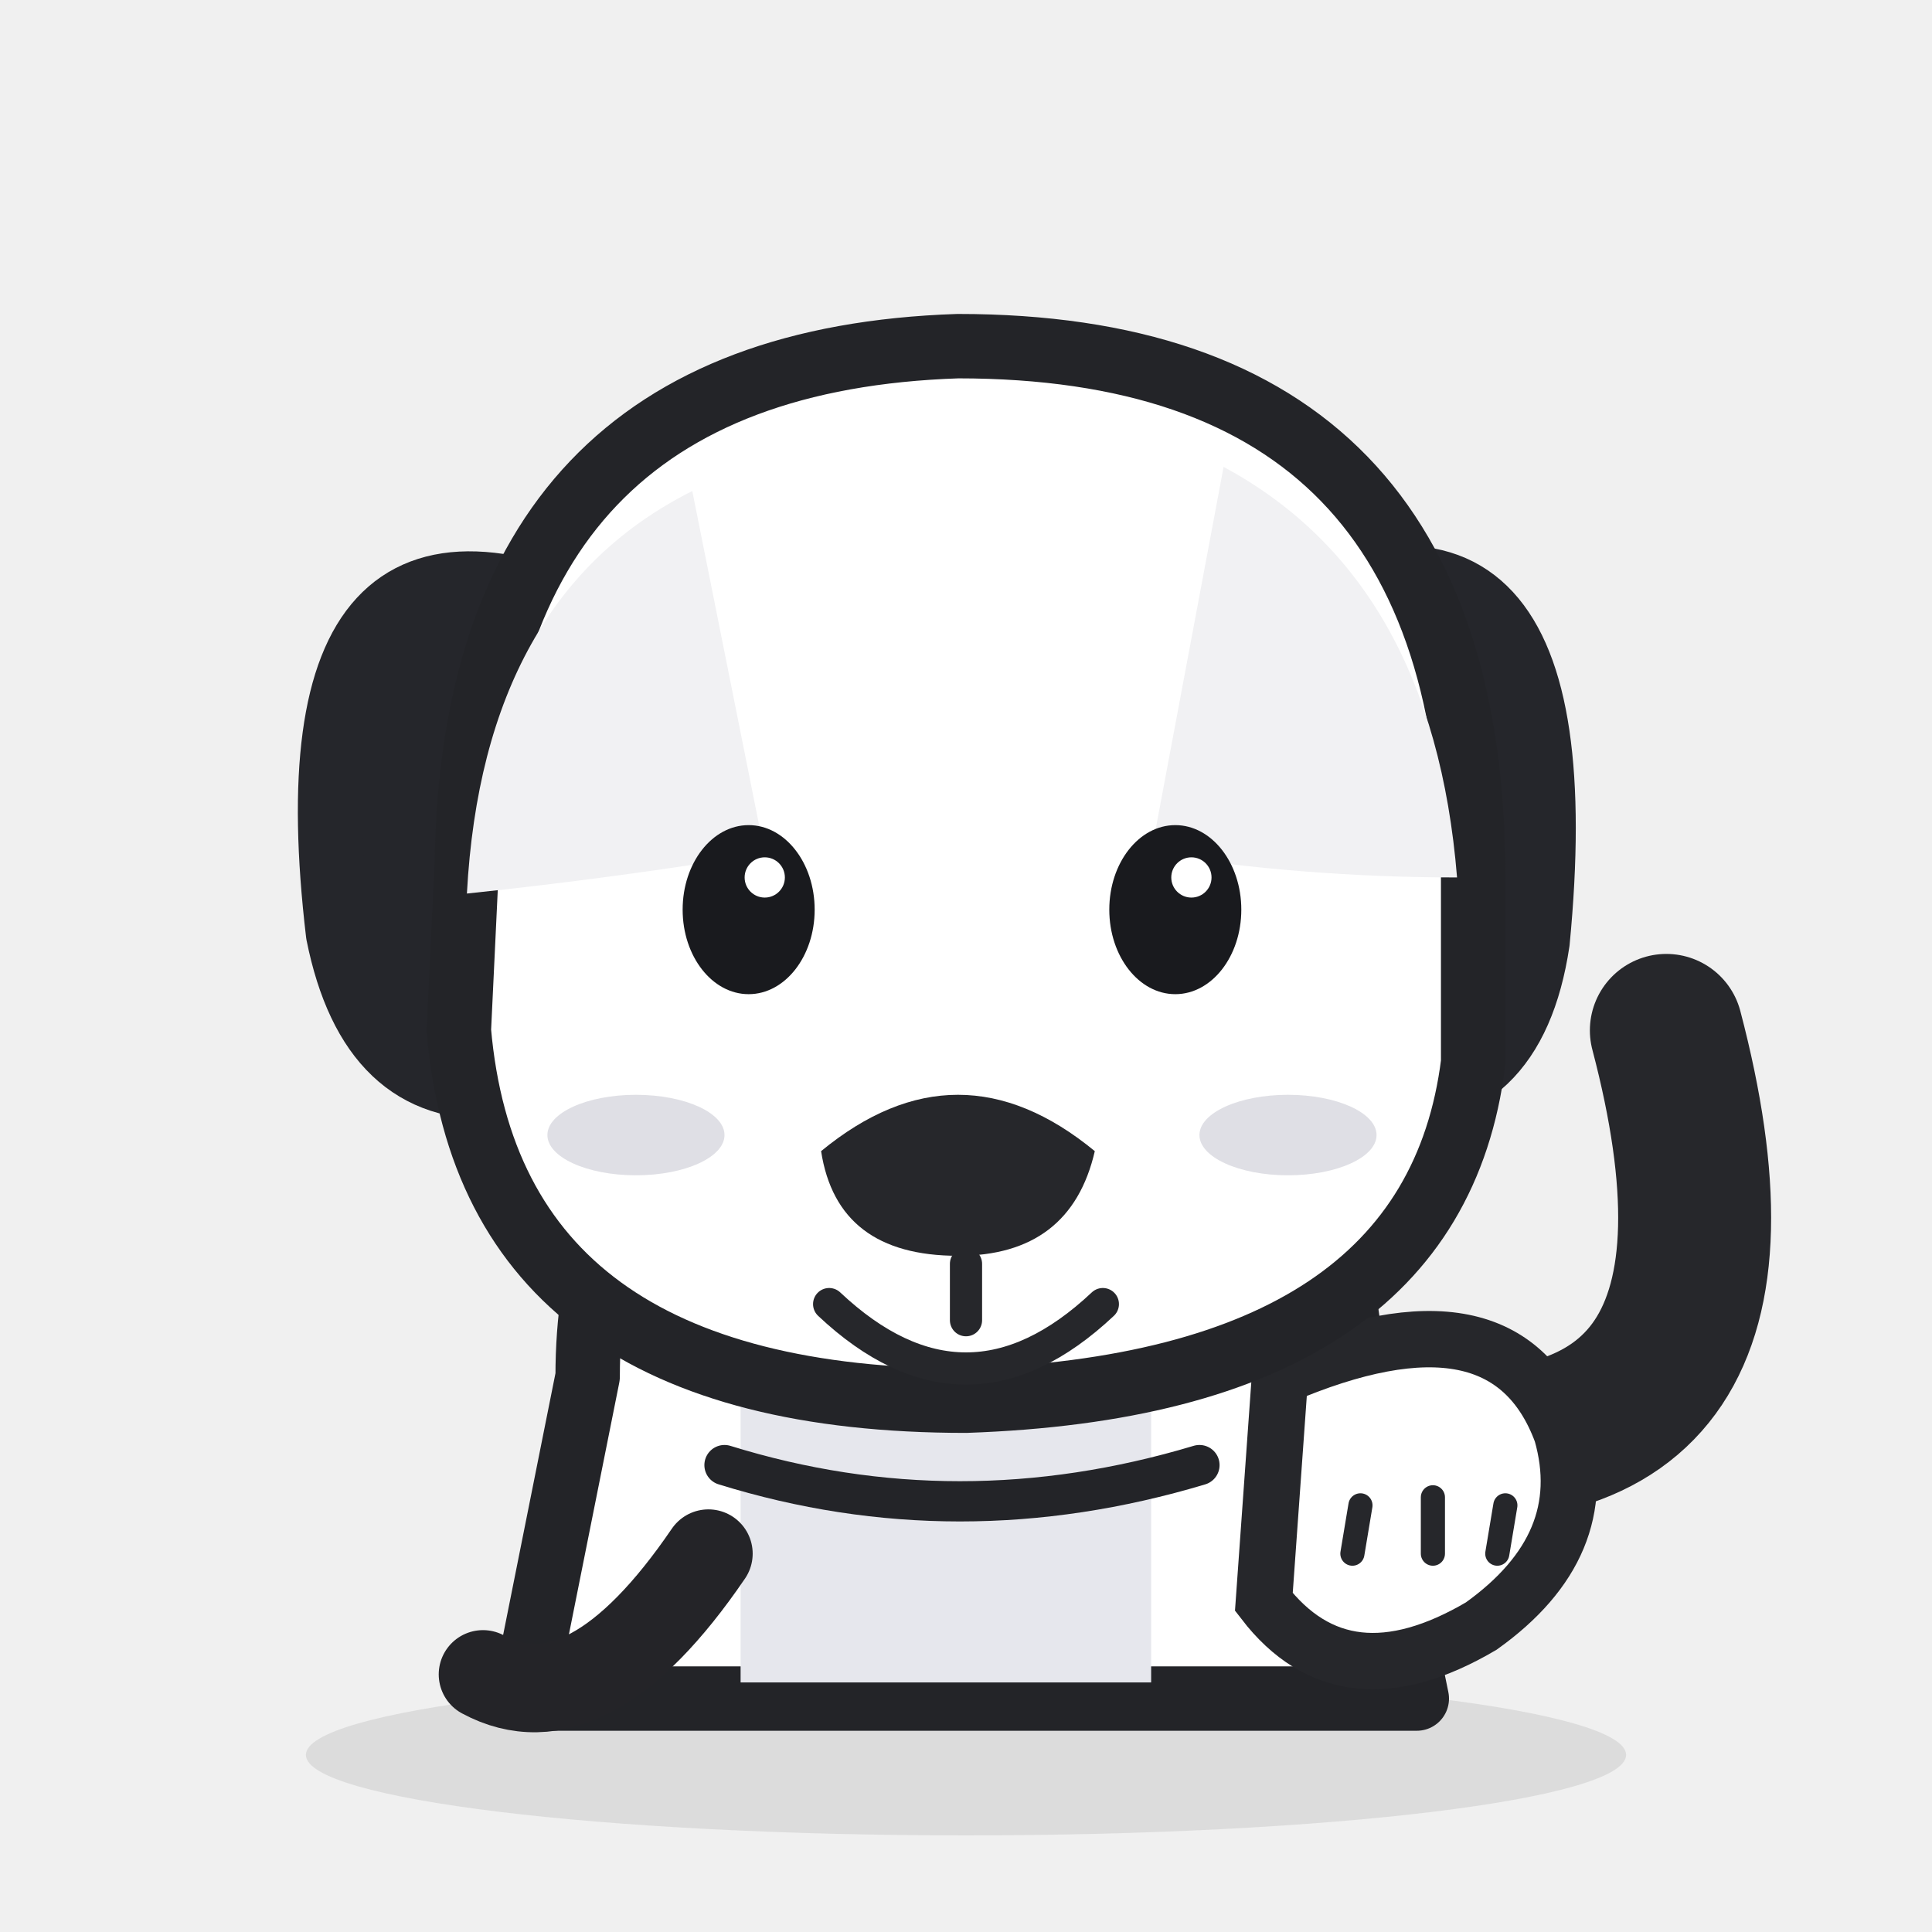
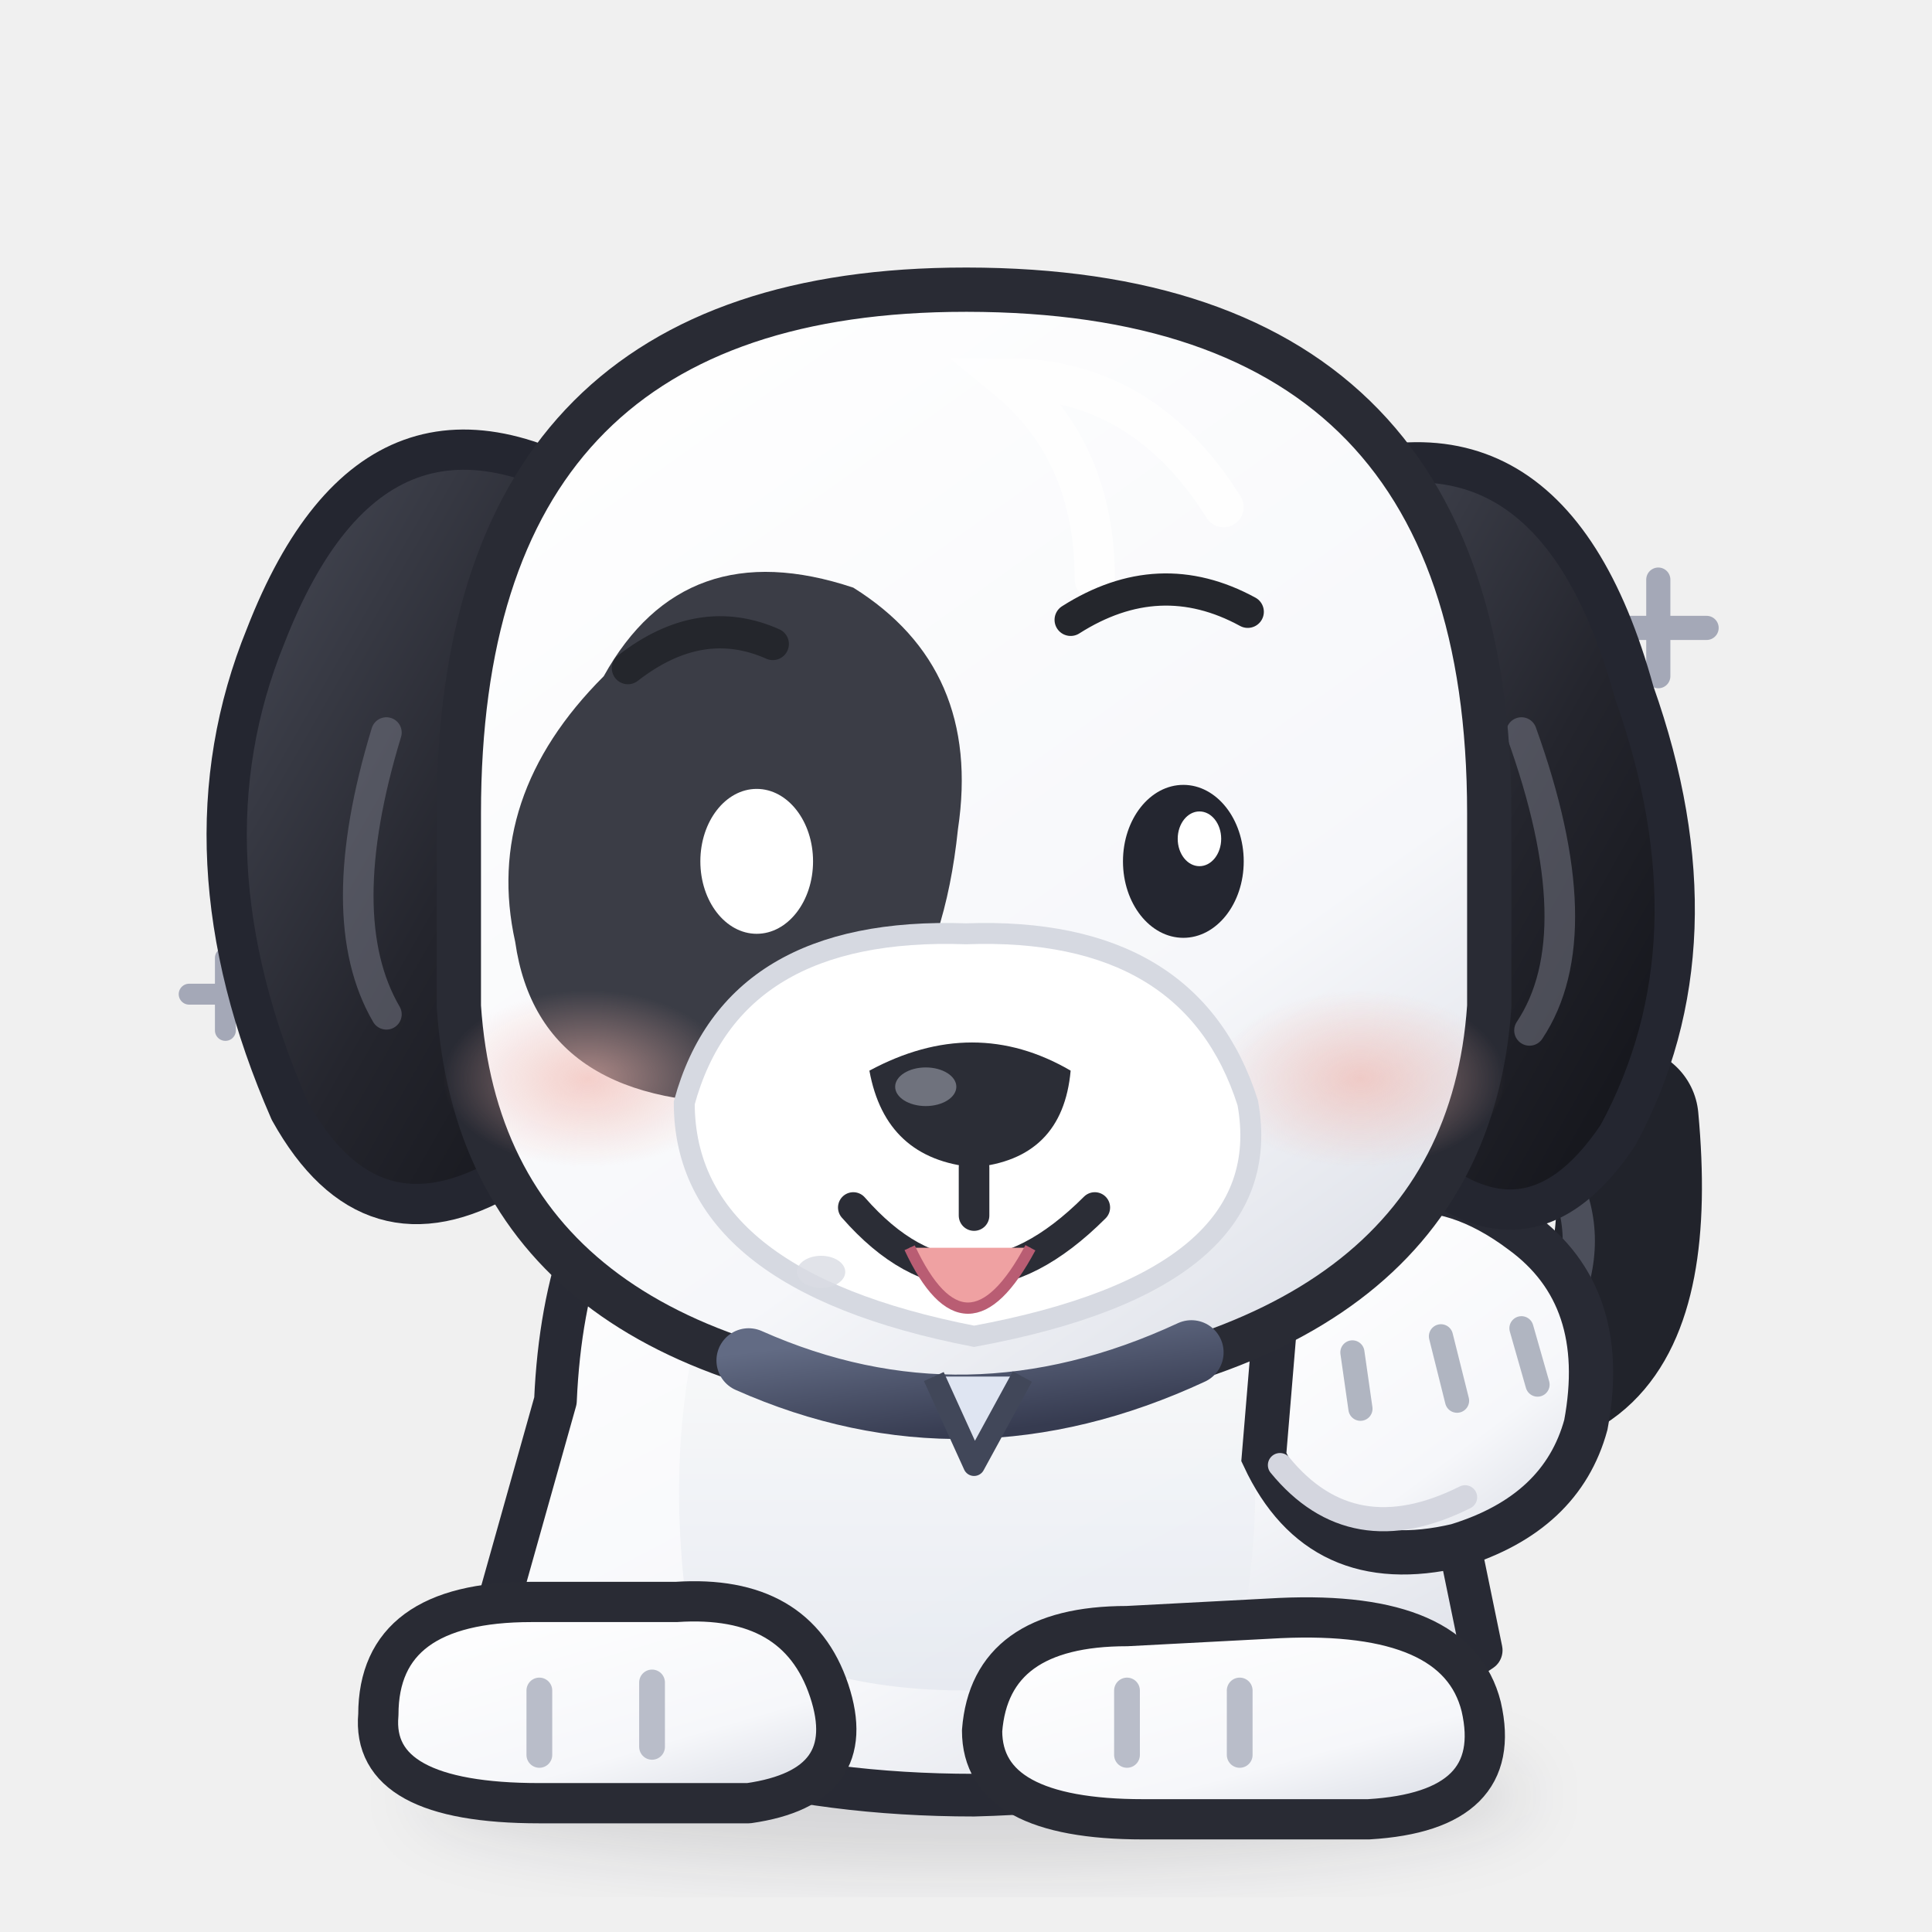
<svg xmlns="http://www.w3.org/2000/svg" viewBox="0 0 240 240" role="img" aria-labelledby="title desc">
+   <defs>
+     <linearGradient id="fur" x1=".15" y1="0" x2=".82" y2="1">
+       <stop offset="0" stop-color="#fff" />
+       <stop offset=".7" stop-color="#f6f7fa" />
+       <stop offset="1" stop-color="#dcdfe7" />
+     </linearGradient>
+     <linearGradient id="ear" x1="0" y1="0" x2="1" y2="1">
+       <stop offset="0" stop-color="#4a4d59" />
+       <stop offset=".55" stop-color="#24252d" />
+       <stop offset="1" stop-color="#101116" />
+     </linearGradient>
+     <linearGradient id="chest" x1="0" x2="0" y1="0" y2="1">
+       <stop offset="0" stop-color="#fff" />
+       <stop offset="1" stop-color="#e7eaf0" />
+     </linearGradient>
+     <linearGradient id="collar" x1="0" y1="0" x2="1" y2="1">
+       <stop stop-color="#626b84" />
+       <stop offset="1" stop-color="#363b50" />
+     </linearGradient>
+     <radialGradient id="blush">
+       <stop stop-color="#f1b6ad" stop-opacity=".63" />
+       <stop offset="1" stop-color="#f1b6ad" stop-opacity="0" />
+     </radialGradient>
+     <filter id="shade" x="-20%" y="-20%" width="140%" height="140%">
+       <feGaussianBlur stdDeviation="4" />
+     </filter>
+   </defs>
  <style>
-  .tail{transform-origin:184px 174px;animation:wag 1.7s ease-in-out infinite}
-  .wave{transform-origin:158px 160px;animation:wave 3.8s ease-in-out infinite}
-  .head{transform-origin:117px 103px;animation:tilt 5.5s ease-in-out infinite}
-  .eyes{transform-origin:center;transform-box:fill-box;animation:blink 5.8s infinite}
-  @keyframes wag{0%,100%{transform:rotate(-13deg)}50%{transform:rotate(17deg)}}
-  @keyframes wave{0%,68%,100%{transform:rotate(0)}75%,86%{transform:rotate(-23deg)}81%,92%{transform:rotate(8deg)}}
+  .tail{transform-origin:184px 169px;animation:wag 1.7s ease-in-out infinite}
+  .wave{transform-origin:163px 166px;animation:wave 4.3s ease-in-out infinite}
+  .head{transform-origin:116px 125px;animation:tilt 5.6s ease-in-out infinite}
+  .eyes{transform-origin:center;transform-box:fill-box;animation:blink 5.6s infinite}
+  .spark{animation:spark 3.4s ease-in-out infinite}
+  .spark.b{animation-delay:1s}
+  @keyframes wag{0%,100%{transform:rotate(-10deg)}50%{transform:rotate(17deg)}}
+  @keyframes wave{0%,68%,100%{transform:rotate(0)}76%,91%{transform:rotate(-19deg)}84%{transform:rotate(5deg)}}
 @keyframes tilt{0%,100%{transform:rotate(-2deg)}50%{transform:rotate(2deg)}}
-  @keyframes blink{0%,43%,47%,100%{transform:scaleY(1)}45%{transform:scaleY(.10)}}
-  @media(prefers-reduced-motion:reduce){.tail,.wave,.head,.eyes{animation:none!important}}
+  @keyframes blink{0%,40%,44%,100%{transform:scaleY(1)}42%{transform:scaleY(.12)}}
+  @keyframes spark{0%,100%{opacity:.32;transform:scale(.88)}50%{opacity:.86;transform:scale(1.08)}}
+  @media(prefers-reduced-motion:reduce){.tail,.wave,.head,.eyes,.spark{animation:none!important}}
</style>
-   <ellipse cx="120" cy="218" rx="82" ry="10" fill="#141414" opacity=".09" />
+   <ellipse cx="121" cy="223" rx="69" ry="9" fill="#171821" opacity=".12" filter="url(#shade)" />
+   <g class="spark a">
+     <path d="M206 72v12m-6-6h12" stroke="#a4a8b7" stroke-width="3" stroke-linecap="round" />
+   </g>
+   <g class="spark b">
+     <path d="M28 119v9m-4.5-4.5h9" stroke="#a4a8b7" stroke-width="2.6" stroke-linecap="round" />
+   </g>
  <g class="tail">
-     <path d="M173 179 Q222 185 207 128" fill="none" stroke="#26272b" stroke-width="19" stroke-linecap="round" />
+     <path d="M172 168q34 14 30-29" fill="none" stroke="#21232b" stroke-width="18" stroke-linecap="round" />
+     <path d="M195 148q3 8-2 17" fill="none" stroke="#4c4f5b" stroke-width="4" stroke-linecap="round" />
  </g>
-   <path d="M73 171q0-43 47-43t48 44l8 39H65z" fill="#fff" stroke="#232428" stroke-width="8" stroke-linejoin="round" />
-   <path d="M92 161q26 9 51 0v48H92z" fill="#e6e7ed" />
-   <path d="M94 154q22 14 52 0" fill="none" stroke="#242428" stroke-width="7" stroke-linecap="round" />
+   <path d="M69 174q2-46 47-48 54-2 61 45l7 34q-25 17-63 18-36 0-61-17z" fill="url(#fur)" stroke="#282a34" stroke-width="5.3" stroke-linejoin="round" />
+   <path d="M93 148q22-9 45 1 22 13 17 49-12 12-35 12-24 0-35-13-3-28 8-49z" fill="url(#chest)" opacity=".94" />
+   <path d="M93 203q-10 12-31 9" stroke="#292c34" stroke-width="6.5" fill="none" stroke-linecap="round" />
+   <path d="M66 199q-19 0-19 14-1 11 20 11h26q14-2 10-14-4-12-19-11z" fill="url(#fur)" stroke="#292b34" stroke-width="5" stroke-linejoin="round" />
+   <path d="M140 202q-17 0-18 13 0 11 20 11h28q17-1 14-14-3-12-25-11z" fill="url(#fur)" stroke="#292b34" stroke-width="5" stroke-linejoin="round" />
+   <path d="M67 210v8m14-9v8m59-7v8m14-8v8" fill="none" stroke="#b9bdc9" stroke-width="3.2" stroke-linecap="round" />
  <g class="wave">
-     <path d="M159 171q28-12 35 7 4 14-10 24-17 10-27-3z" fill="#fff" stroke="#26272b" stroke-width="7" />
-     <path d="M169 187l-1 6m10-7v7m9-6l-1 6" stroke="#26272b" stroke-width="3" stroke-linecap="round" />
+     <path d="M159 157q14-16 30-4 11 8 8 24-3 11-16 15-17 4-24-11z" fill="url(#fur)" stroke="#282a34" stroke-width="5.5" />
+     <path d="M168 168l1 7m10-9 2 8m8-9 2 7" stroke="#b0b5c1" stroke-width="3" stroke-linecap="round" />
+     <path d="M159 182q9 11 23 4" fill="none" stroke="#d4d6df" stroke-width="3" stroke-linecap="round" />
  </g>
-   <path d="M88 193q-15 22-28 15" fill="none" stroke="#242428" stroke-width="11" stroke-linecap="round" />
  <g class="head">
-     <path d="M77 78Q35 57 42 116q4 20 20 19" fill="#25262b" stroke="#25262b" stroke-width="8" stroke-linejoin="round" />
-     <path d="M155 78q42-23 36 39-3 20-20 19" fill="#25262b" stroke="#25262b" stroke-width="8" stroke-linejoin="round" />
-     <path d="M58 107q1-62 61-64 64 0 64 66v23q-5 40-63 42-59 0-63-46z" fill="#fff" stroke="#232428" stroke-width="8" />
-     <path d="M58 111q2-37 28-50l9 45q-18 3-37 5" fill="#f1f1f3" />
-     <path d="M181 109q-3-37-29-51l-9 48q19 3 38 3" fill="#f1f1f3" />
+     <path d="M77 63q-30-20-44 16-11 27 3 59 10 18 27 8 20-18 19-50z" fill="url(#ear)" stroke="#242630" stroke-width="5" stroke-linejoin="round" />
+     <path d="M159 62q33-16 44 24 11 31-2 55-12 18-28 1-16-17-17-51z" fill="url(#ear)" stroke="#242630" stroke-width="5" stroke-linejoin="round" />
+     <path d="M48 91q-7 23 0 35m141-35q9 25 1 37" fill="none" stroke="#737581" opacity=".55" stroke-width="3.8" stroke-linecap="round" />
+     <path d="M57 101q0-64 61-65 67-1 67 65v24q-3 44-65 49-60-4-63-49z" fill="url(#fur)" stroke="#292b34" stroke-width="5.5" stroke-linejoin="round" />
+     <path d="M75 84q10-18 31-11 16 10 13 30-3 29-24 34-28 1-31-20-4-18 11-33z" fill="#33353e" opacity=".96" />
+     <path d="M152 63q-10-16-27-16 11 9 11 25" stroke="#fff" stroke-opacity=".72" stroke-width="5" fill="none" stroke-linecap="round" />
+     <path d="M78 83q9-7 18-3m37-3q11-7 22-1" stroke="#24262c" stroke-width="4" stroke-linecap="round" fill="none" />
    <g class="eyes">
-       <ellipse cx="93" cy="113" rx="8.2" ry="10.5" fill="#191a1e" />
-       <ellipse cx="146" cy="113" rx="8.2" ry="10.5" fill="#191a1e" />
-       <circle cx="95" cy="109" r="2.5" fill="#fff" />
-       <circle cx="148" cy="109" r="2.5" fill="#fff" />
+       <ellipse cx="94" cy="107" rx="7" ry="9" fill="#fff" />
+       <ellipse cx="147" cy="107" rx="7.5" ry="9.5" fill="#242630" />
+       <ellipse cx="95.5" cy="105" rx="2.7" ry="3.4" fill="#fff" />
+       <ellipse cx="149" cy="104.2" rx="2.7" ry="3.4" fill="#fff" />
    </g>
-     <path d="M102 143q17-14 34 0-3 13-17 13-15 0-17-13z" fill="#26272b" />
-     <path d="M120 157v7m-17-2q17 16 34 0" stroke="#26272b" stroke-width="4" fill="none" stroke-linecap="round" />
-     <ellipse cx="79" cy="141" rx="11" ry="5" fill="#d7d7de" opacity=".8" />
-     <ellipse cx="160" cy="141" rx="11" ry="5" fill="#d7d7de" opacity=".8" />
+     <ellipse cx="73" cy="134" rx="18" ry="11" fill="url(#blush)" />
+     <ellipse cx="169" cy="134" rx="18" ry="11" fill="url(#blush)" />
+     <path d="M85 137q6-22 35-21 28-1 35 21 4 22-34 29-36-7-36-29z" fill="#fff" stroke="#d6d9e1" stroke-width="2.6" />
+     <path d="M108 133q13-7 25 0-1 11-12 12-11-1-13-12z" fill="#2b2d36" />
+     <ellipse cx="115" cy="135" rx="3.8" ry="2.4" fill="#858994" opacity=".75" />
+     <path d="M121 145v6m-15-1q14 16 30 0" fill="none" stroke="#2b2d36" stroke-width="3.8" stroke-linecap="round" />
+     <path d="M113 155q7 15 15 0" fill="#efa1a2" stroke="#b95d73" stroke-width="1.4" />
+     <ellipse cx="102" cy="158" rx="3" ry="2" fill="#d9dce3" opacity=".8" />
  </g>
-   <path d="M90 182q29 9 59 0" stroke="#232428" stroke-width="5" stroke-linecap="round" fill="none" />
+   <path d="M93 169q27 12 55-1" fill="none" stroke="url(#collar)" stroke-width="8" stroke-linecap="round" />
+   <path d="M116 171l5 11 6-11" fill="#dfe5f2" stroke="#414759" stroke-width="2.7" stroke-linejoin="round" />
</svg>
